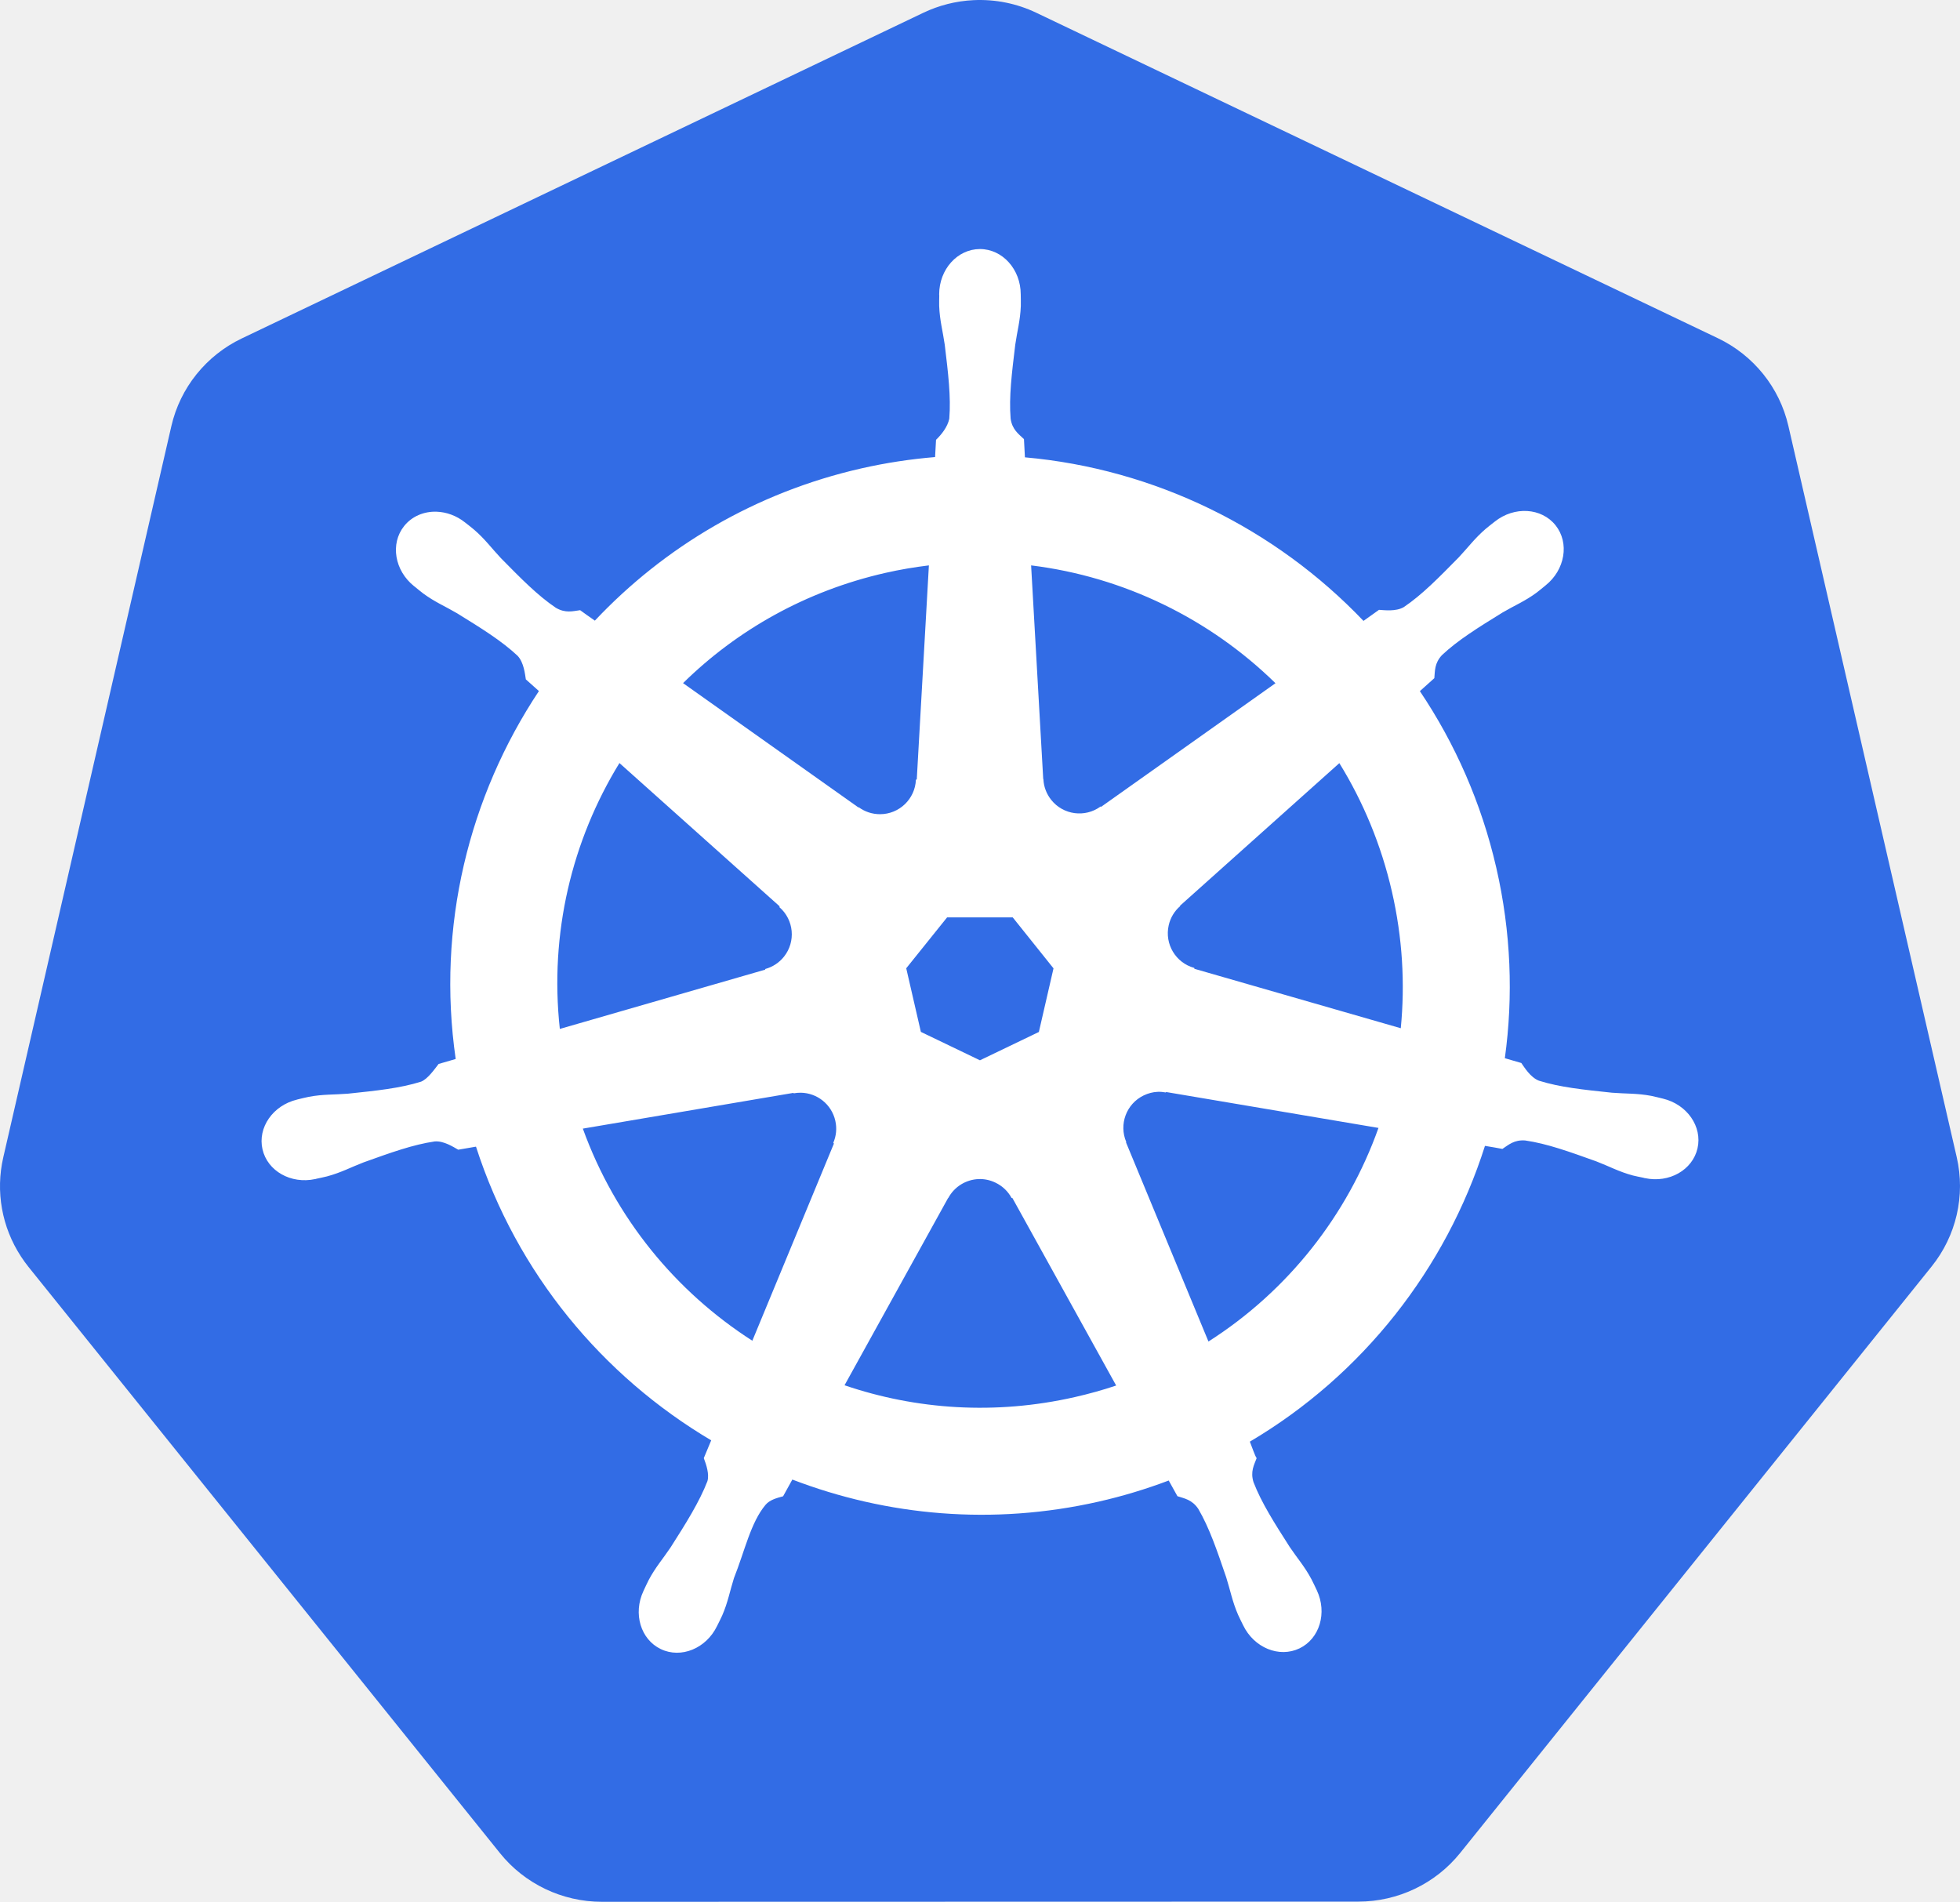
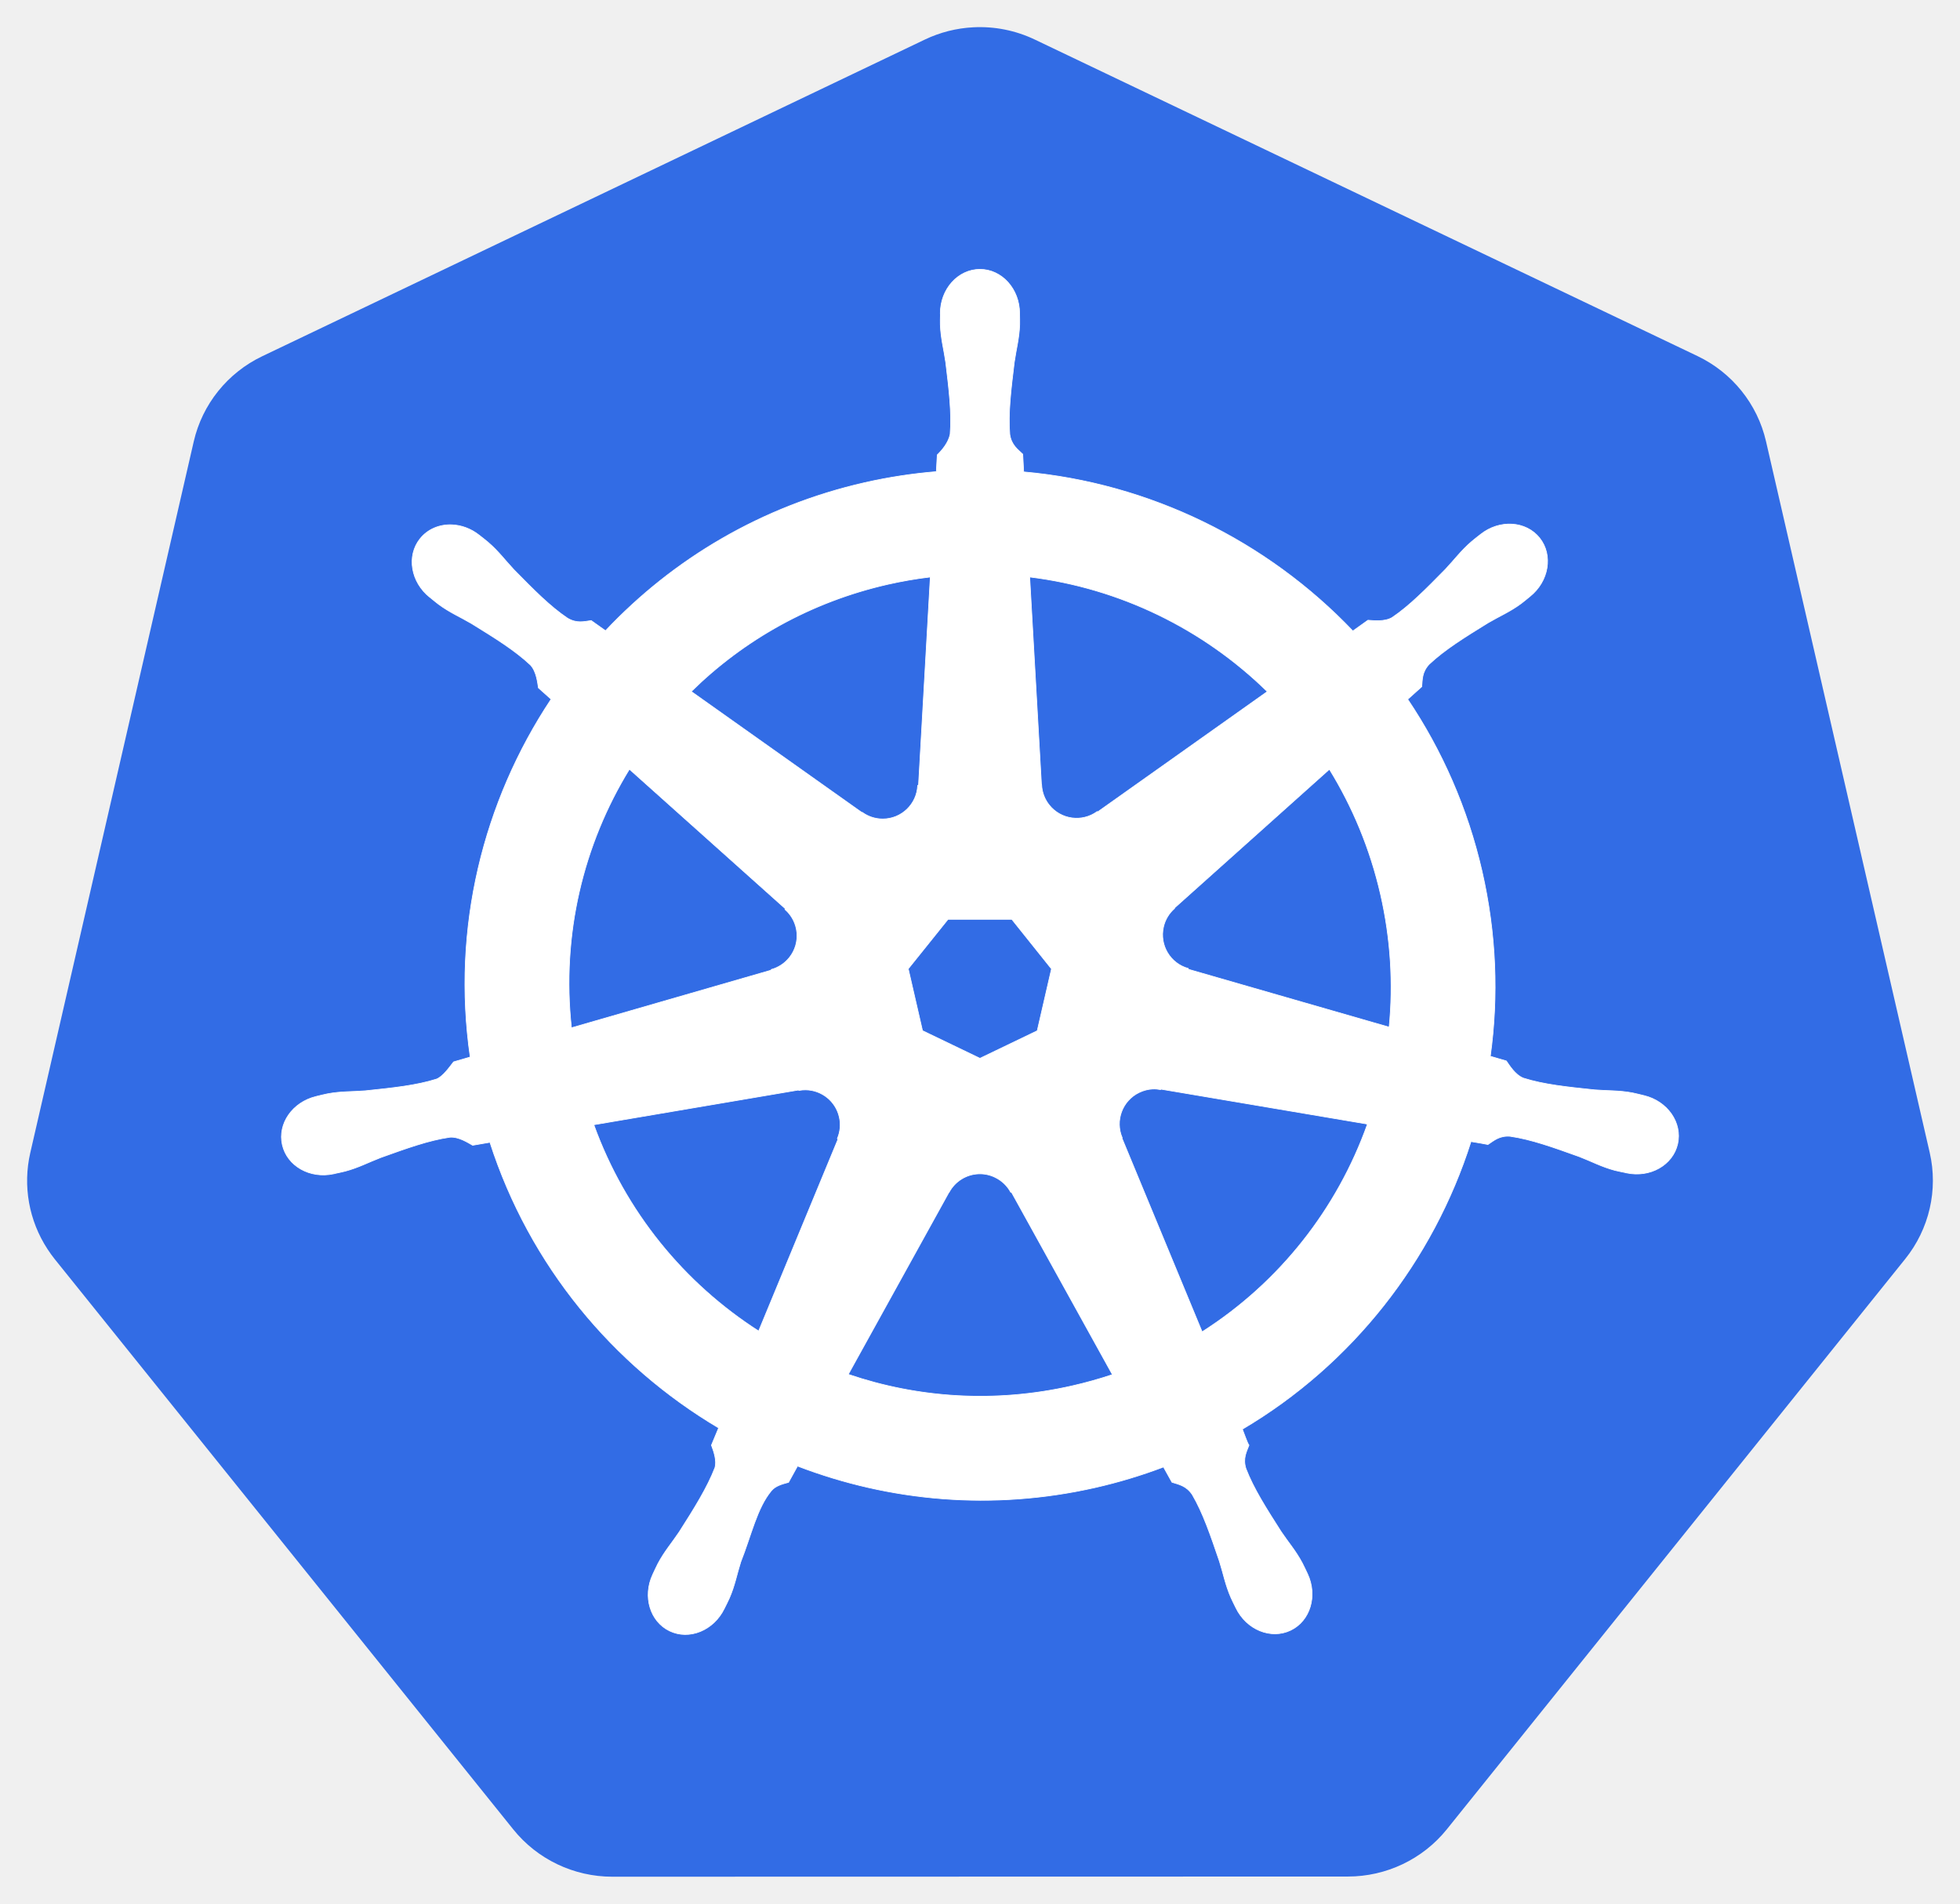
- <svg xmlns="http://www.w3.org/2000/svg" width="777" height="753.918" id="svg2" version="1.1">
-   <defs id="defs4" />
-   <g id="layer1" transform="translate(-21.47596,-178.535)">
-     <g id="g1350" transform="matrix(1.055686,0,0,1.055686,-1.195899,-9.941807)">
-       <path style="fill:#326ce5;fill-opacity:1;stroke:none;stroke-width:0;stroke-miterlimit:4;stroke-dasharray:none;stroke-opacity:1" d="m 386.932,178.598 a 48.93,48.529 0 0 0 -18.751,4.745 L 112.306,305.603 A 48.93,48.529 0 0 0 85.831,338.524 L 22.705,613.15 a 48.93,48.529 0 0 0 6.643,37.208 48.93,48.529 0 0 0 2.782,3.862 L 209.236,874.425 a 48.93,48.529 0 0 0 38.255,18.26 l 284.018,-0.065 a 48.93,48.529 0 0 0 38.255,-18.228 L 746.806,654.154 a 48.93,48.529 0 0 0 9.457,-41.07 L 693.039,338.458 A 48.93,48.529 0 0 0 666.565,305.537 L 410.657,183.343 a 48.93,48.529 0 0 0 -23.725,-4.745 z" id="path3055" />
-       <path id="path3059" d="m 389.467,272.057 c -8.458,8.6e-4 -15.316,7.619 -15.315,17.017 10e-6,0.144 0.029,0.282 0.033,0.425 -0.013,1.277 -0.074,2.815 -0.033,3.927 0.202,5.42 1.383,9.569 2.094,14.563 1.288,10.688 2.368,19.548 1.702,27.783 -0.648,3.105 -2.935,5.945 -4.974,7.919 l -0.36,6.479 c -9.191,0.761 -18.444,2.156 -27.685,4.254 -39.767,9.029 -74.005,29.513 -100.072,57.17 -1.691,-1.154 -4.651,-3.277 -5.531,-3.927 -2.734,0.369 -5.498,1.213 -9.097,-0.884 -6.854,-4.614 -13.096,-10.982 -20.649,-18.653 -3.461,-3.67 -5.967,-7.164 -10.079,-10.701 -0.934,-0.803 -2.359,-1.89 -3.403,-2.716 -3.215,-2.563 -7.006,-3.9 -10.668,-4.025 -4.708,-0.161 -9.24,1.68 -12.206,5.4 -5.273,6.613 -3.585,16.722 3.763,22.58 0.075,0.059 0.154,0.106 0.229,0.164 1.01,0.819 2.246,1.867 3.174,2.553 4.364,3.222 8.349,4.871 12.697,7.429 9.16,5.657 16.753,10.347 22.776,16.002 2.352,2.507 2.763,6.925 3.076,8.836 l 4.909,4.385 c -26.278,39.546 -38.439,88.393 -31.252,138.164 l -6.414,1.865 c -1.69,2.183 -4.079,5.618 -6.578,6.643 -7.88,2.482 -16.749,3.394 -27.456,4.516 -5.027,0.418 -9.364,0.169 -14.693,1.178 -1.173,0.222 -2.807,0.648 -4.091,0.949 -0.045,0.009 -0.086,0.023 -0.131,0.033 -0.07,0.016 -0.162,0.05 -0.229,0.065 -9.027,2.181 -14.826,10.478 -12.959,18.653 1.867,8.177 10.685,13.149 19.766,11.192 0.066,-0.015 0.161,-0.018 0.229,-0.033 0.103,-0.024 0.193,-0.073 0.295,-0.098 1.266,-0.278 2.852,-0.587 3.96,-0.884 5.239,-1.403 9.034,-3.464 13.744,-5.269 10.134,-3.635 18.527,-6.671 26.703,-7.854 3.415,-0.267 7.013,2.107 8.803,3.109 l 6.676,-1.145 c 15.363,47.629 47.557,86.126 88.324,110.282 l -2.782,6.676 c 1.003,2.592 2.108,6.1 1.362,8.66 -2.973,7.709 -8.064,15.845 -13.862,24.916 -2.807,4.191 -5.681,7.443 -8.214,12.239 -0.606,1.148 -1.378,2.91 -1.963,4.123 -3.936,8.422 -1.049,18.122 6.512,21.762 7.609,3.663 17.053,-0.2 21.14,-8.639 0.006,-0.012 0.027,-0.021 0.033,-0.033 0.004,-0.009 -0.004,-0.024 0,-0.033 0.582,-1.196 1.407,-2.769 1.898,-3.894 2.17,-4.971 2.892,-9.231 4.418,-14.039 4.052,-10.179 6.279,-20.859 11.857,-27.514 1.528,-1.822 4.018,-2.523 6.6,-3.215 l 3.469,-6.283 c 35.54,13.642 75.321,17.302 115.06,8.279 9.066,-2.058 17.817,-4.722 26.278,-7.919 0.975,1.729 2.787,5.053 3.272,5.89 2.624,0.854 5.488,1.294 7.821,4.745 4.173,7.13 7.028,15.566 10.505,25.754 1.526,4.808 2.28,9.068 4.451,14.039 0.495,1.133 1.315,2.728 1.898,3.927 4.079,8.466 13.553,12.343 21.173,8.672 7.56,-3.642 10.451,-13.341 6.512,-21.762 -0.585,-1.213 -1.39,-2.976 -1.996,-4.123 -2.534,-4.796 -5.406,-8.016 -8.214,-12.206 -5.799,-9.071 -10.608,-16.606 -13.581,-24.314 -1.243,-3.976 0.21,-6.448 1.178,-9.032 -0.58,-0.665 -1.821,-4.419 -2.553,-6.185 42.367,-25.015 73.616,-64.948 88.291,-111.068 1.982,0.311 5.426,0.921 6.545,1.145 2.303,-1.519 4.421,-3.501 8.574,-3.174 8.177,1.183 16.57,4.22 26.703,7.854 4.71,1.804 8.505,3.899 13.744,5.301 1.107,0.296 2.694,0.573 3.96,0.851 0.102,0.025 0.192,0.075 0.295,0.098 0.068,0.015 0.164,0.018 0.229,0.033 9.082,1.955 17.901,-3.015 19.766,-11.192 1.865,-8.175 -3.931,-16.474 -12.959,-18.653 -1.313,-0.299 -3.175,-0.806 -4.451,-1.047 -5.329,-1.009 -9.667,-0.76 -14.693,-1.178 -10.707,-1.122 -19.576,-2.034 -27.456,-4.516 -3.213,-1.246 -5.499,-5.07 -6.61,-6.643 l -6.185,-1.8 c 3.207,-23.2 2.342,-47.345 -3.207,-71.504 -5.601,-24.384 -15.499,-46.685 -28.7,-66.333 1.587,-1.442 4.583,-4.095 5.432,-4.876 0.248,-2.748 0.035,-5.629 2.88,-8.672 6.023,-5.656 13.617,-10.345 22.776,-16.002 4.348,-2.558 8.367,-4.207 12.73,-7.429 0.987,-0.729 2.334,-1.882 3.371,-2.716 7.346,-5.86 9.038,-15.968 3.763,-22.58 -5.275,-6.612 -15.495,-7.235 -22.842,-1.374 -1.046,0.828 -2.465,1.909 -3.403,2.716 -4.112,3.537 -6.651,7.031 -10.112,10.701 -7.553,7.672 -13.796,14.072 -20.649,18.686 -2.97,1.729 -7.32,1.131 -9.294,1.014 l -5.825,4.156 C 500.273,376.863 455.049,354.595 406.353,350.269 c -0.136,-2.041 -0.315,-5.729 -0.36,-6.839 -1.994,-1.908 -4.402,-3.536 -5.007,-7.658 -0.666,-8.235 0.446,-17.095 1.734,-27.783 0.711,-4.994 1.893,-9.142 2.094,-14.563 0.046,-1.232 -0.028,-3.02 -0.033,-4.352 -10e-4,-9.398 -6.857,-17.018 -15.315,-17.017 z m -19.177,118.791 -4.549,80.339 -0.327,0.164 c -0.305,7.187 -6.22,12.926 -13.483,12.926 -2.975,0 -5.721,-0.955 -7.952,-2.585 l -0.131,0.065 -65.875,-46.698 c 20.246,-19.908 46.142,-34.621 75.987,-41.397 5.452,-1.238 10.901,-2.156 16.33,-2.814 z m 38.386,0 c 34.844,4.285 67.067,20.063 91.76,44.244 l -65.45,46.404 -0.229,-0.098 c -5.809,4.243 -13.994,3.19 -18.522,-2.487 -1.855,-2.326 -2.828,-5.06 -2.945,-7.821 l -0.066,-0.033 z m -154.592,74.22 60.148,53.8 -0.065,0.327 c 5.429,4.72 6.23,12.91 1.702,18.588 -1.855,2.326 -4.338,3.886 -7.003,4.614 l -0.065,0.262 -77.1,22.253 c -3.924,-35.882 4.533,-70.763 22.384,-99.843 z m 270.339,0.033 c 8.937,14.485 15.704,30.664 19.733,48.204 3.98,17.329 4.979,34.627 3.338,51.345 l -77.492,-22.318 -0.065,-0.327 c -6.939,-1.897 -11.204,-8.955 -9.588,-16.035 0.662,-2.9 2.201,-5.354 4.287,-7.167 l -0.033,-0.164 59.821,-53.538 z M 377.13,523.023 h 24.642 l 15.315,19.144 -5.498,23.889 -22.122,10.636 -22.187,-10.668 -5.498,-23.889 z m 78.998,65.515 c 1.047,-0.053 2.09,0.042 3.109,0.229 l 0.131,-0.164 79.75,13.483 c -11.671,32.791 -34.005,61.198 -63.846,80.208 l -30.958,-74.776 0.098,-0.131 c -2.844,-6.608 0.002,-14.357 6.545,-17.508 1.675,-0.807 3.425,-1.254 5.171,-1.342 z m -133.942,0.327 c 6.086,0.085 11.545,4.309 12.959,10.505 0.662,2.9 0.34,5.774 -0.753,8.312 l 0.229,0.295 -30.63,74.023 C 275.352,663.623 252.542,636.108 240.341,602.348 l 79.063,-13.417 0.131,0.164 c 0.884,-0.163 1.781,-0.241 2.651,-0.229 z m 66.791,32.43 c 2.12,-0.078 4.271,0.357 6.316,1.342 2.68,1.291 4.751,3.323 6.054,5.76 h 0.295 l 38.975,70.424 c -5.058,1.696 -10.258,3.145 -15.577,4.352 -29.808,6.768 -59.521,4.717 -86.426,-4.451 l 38.877,-70.293 h 0.065 c 2.333,-4.361 6.757,-6.963 11.421,-7.134 z" style="color:#000000;font-style:normal;font-variant:normal;font-weight:normal;font-stretch:normal;font-size:medium;line-height:normal;font-family:Sans;-inkscape-font-specification:Sans;text-indent:0;text-align:start;text-decoration:none;text-decoration-line:none;letter-spacing:normal;word-spacing:normal;text-transform:none;writing-mode:lr-tb;direction:ltr;baseline-shift:baseline;text-anchor:start;display:inline;overflow:visible;visibility:visible;fill:#ffffff;fill-opacity:1;stroke:none;stroke-width:0;stroke-miterlimit:4;stroke-dasharray:none;stroke-opacity:1;marker:none;enable-background:accumulate" />
-     </g>
+ <svg xmlns="http://www.w3.org/2000/svg" width="722.846" height="701.966">
+   <g stroke="#fff">
+     <path fill="#326ce5" stroke-width="0" d="M358.987 10.061a46.725 46.342 0 0 0-17.907 4.53L96.736 131.341a46.725 46.342 0 0 0-25.28 31.438l-60.282 262.25a46.725 46.342 0 0 0 6.344 35.532 46.725 46.342 0 0 0 2.656 3.687l169.125 210.281a46.725 46.342 0 0 0 36.531 17.438l271.219-.063a46.725 46.342 0 0 0 36.531-17.406l169.064-210.313a46.725 46.342 0 0 0 9.03-39.217l-60.375-262.25a46.725 46.342 0 0 0-25.281-31.438L381.643 14.592a46.725 46.342 0 0 0-22.656-4.531z" />
+     <path fill="#fff" stroke-width=".25" d="M367.734 274.06c-8.077 0-14.626 7.276-14.625 16.25 0 .137.028.269.03.406-.011 1.22-.07 2.688-.03 3.75.192 5.176 1.32 9.137 2 13.906 1.23 10.207 2.26 18.667 1.625 26.531-.619 2.966-2.803 5.678-4.75 7.563l-.344 6.187a190.337 190.337 0 0 0-26.438 4.063c-37.974 8.622-70.67 28.183-95.562 54.594a245.167 245.167 0 0 1-5.281-3.75c-2.612.352-5.25 1.158-8.688-.844-6.545-4.406-12.506-10.487-19.719-17.813-3.305-3.504-5.698-6.84-9.625-10.218-.891-.767-2.252-1.805-3.25-2.594-3.07-2.448-6.69-3.724-10.187-3.844-4.496-.154-8.824 1.604-11.656 5.156-5.036 6.316-3.424 15.968 3.593 21.563.072.057.147.1.22.156.963.782 2.144 1.783 3.03 2.438 4.167 3.076 7.974 4.651 12.125 7.093 8.747 5.402 15.999 9.881 21.75 15.282 2.246 2.394 2.639 6.613 2.938 8.437l4.687 4.188c-25.093 37.763-36.706 84.41-29.843 131.937l-6.125 1.781c-1.615 2.085-3.896 5.365-6.282 6.344-7.525 2.37-15.994 3.24-26.218 4.313-4.8.399-8.943.16-14.032 1.125-1.12.212-2.68.618-3.906.906-.042.009-.082.021-.125.031-.067.016-.154.048-.219.063-8.62 2.082-14.157 10.006-12.375 17.812 1.784 7.808 10.204 12.557 18.875 10.688.063-.015.154-.017.22-.032.097-.022.183-.07.28-.093 1.21-.266 2.724-.56 3.782-.844 5.003-1.34 8.627-3.308 13.125-5.031 9.677-3.471 17.691-6.37 25.5-7.5 3.26-.256 6.697 2.012 8.406 2.968l6.375-1.093c14.67 45.482 45.414 82.245 84.344 105.312l-2.657 6.375c.958 2.476 2.014 5.825 1.3 8.27-2.838 7.36-7.7 15.13-13.237 23.793-2.681 4.002-5.425 7.107-7.844 11.687-.579 1.096-1.316 2.78-1.875 3.938-3.759 8.042-1.002 17.305 6.219 20.78 7.266 3.499 16.284-.19 20.187-8.25.006-.01.026-.019.032-.03.004-.01-.004-.023 0-.031.555-1.143 1.343-2.645 1.812-3.72 2.072-4.746 2.762-8.814 4.219-13.405 3.87-9.72 5.995-19.92 11.322-26.275 1.46-1.74 3.837-2.41 6.303-3.07l3.312-6c33.939 13.028 71.927 16.523 109.875 7.907a189.77 189.77 0 0 0 25.094-7.562c.931 1.65 2.661 4.825 3.125 5.625 2.506.815 5.24 1.236 7.469 4.53 3.985 6.81 6.71 14.865 10.031 24.595 1.457 4.59 2.178 8.659 4.25 13.406.472 1.082 1.256 2.605 1.813 3.75 3.894 8.085 12.942 11.786 20.218 8.281 7.22-3.478 9.98-12.74 6.22-20.781-.56-1.158-1.328-2.842-1.907-3.938-2.42-4.58-5.163-7.654-7.844-11.656-5.537-8.662-10.13-15.858-12.969-23.219-1.187-3.796.2-6.157 1.125-8.625-.553-.634-1.738-4.22-2.437-5.906 40.457-23.888 70.298-62.021 84.312-106.062 1.893.297 5.182.879 6.25 1.093 2.2-1.45 4.222-3.343 8.188-3.031 7.808 1.13 15.823 4.03 25.5 7.5 4.498 1.723 8.121 3.723 13.125 5.063 1.057.283 2.572.547 3.781.812.097.024.183.071.281.094.066.014.156.017.22.03 8.671 1.868 17.093-2.878 18.874-10.687 1.78-7.807-3.754-15.732-12.375-17.812-1.254-.285-3.032-.77-4.25-1-5.09-.964-9.23-.726-14.031-1.125-10.225-1.071-18.694-1.943-26.219-4.313-3.068-1.19-5.251-4.84-6.312-6.343l-5.907-1.72c3.063-22.154 2.237-45.21-3.062-68.28-5.349-23.285-14.8-44.581-27.406-63.344 1.515-1.377 4.376-3.911 5.187-4.656.237-2.625.033-5.376 2.75-8.282 5.751-5.4 13.003-9.879 21.75-15.28 4.152-2.443 7.99-4.018 12.156-7.095.943-.695 2.23-1.797 3.219-2.593 7.015-5.597 8.63-15.249 3.594-21.563-5.037-6.314-14.797-6.909-21.813-1.312-.998.79-2.353 1.822-3.25 2.593-3.926 3.378-6.351 6.715-9.656 10.22-7.212 7.325-13.174 13.437-19.719 17.843-2.836 1.651-6.99 1.08-8.875.969l-5.562 3.968c-31.72-33.26-74.905-54.525-121.406-58.656-.13-1.949-.3-5.471-.344-6.531-1.904-1.822-4.204-3.377-4.781-7.313-.637-7.864.426-16.324 1.656-26.53.679-4.77 1.807-8.731 2-13.907.044-1.177-.027-2.884-.031-4.156-.001-8.974-6.548-16.251-14.625-16.25zM349.42 387.497l-4.344 76.719-.312.156c-.291 6.863-5.94 12.344-12.875 12.344-2.84 0-5.463-.912-7.594-2.469l-.125.063-62.906-44.594c19.334-19.011 44.063-33.06 72.562-39.531a154.125 154.125 0 0 1 15.594-2.688zm36.656 0c33.274 4.092 64.045 19.159 87.625 42.25l-62.5 44.313-.218-.094c-5.548 4.052-13.364 3.046-17.688-2.375a12.807 12.807 0 0 1-2.812-7.469l-.063-.031zm-147.625 70.875 57.438 51.375-.063.313c5.185 4.507 5.95 12.328 1.625 17.75a12.892 12.892 0 0 1-6.687 4.406l-.063.25-73.625 21.25c-3.747-34.265 4.329-67.574 21.375-95.344zm258.157.031c8.534 13.833 14.996 29.282 18.843 46.032 3.801 16.548 4.755 33.067 3.188 49.03l-74-21.312-.063-.312c-6.626-1.811-10.699-8.552-9.156-15.313a12.786 12.786 0 0 1 4.094-6.843l-.031-.157 57.125-51.125zm-140.657 55.313h23.532l14.625 18.281-5.25 22.813-21.125 10.156-21.188-10.188-5.25-22.812zm75.438 62.562c1-.05 1.995.04 2.969.22l.125-.157 76.156 12.875c-11.146 31.313-32.473 58.44-60.969 76.594l-29.562-71.407.093-.125c-2.715-6.31.002-13.71 6.25-16.718 1.6-.77 3.271-1.197 4.938-1.282zm-127.906.313c5.811.081 11.024 4.115 12.375 10.031.632 2.77.324 5.514-.72 7.938l.22.28-29.25 70.688c-27.347-17.548-49.13-43.824-60.782-76.062l75.5-12.813.125.157c.845-.156 1.701-.23 2.532-.22zm63.78 30.969a12.764 12.764 0 0 1 6.032 1.28c2.56 1.233 4.537 3.174 5.781 5.5h.282l37.218 67.25a154.256 154.256 0 0 1-14.875 4.157c-28.464 6.463-56.838 4.505-82.53-4.25l37.124-67.125h.063a12.91 12.91 0 0 1 10.906-6.812z" color="#000" font-family="Sans" font-weight="400" overflow="visible" style="text-indent:0;text-align:start;line-height:normal;text-transform:none;block-progression:tb;marker:none;-inkscape-font-specification:Sans" transform="translate(-6.326 -174.752)" />
  </g>
</svg>
